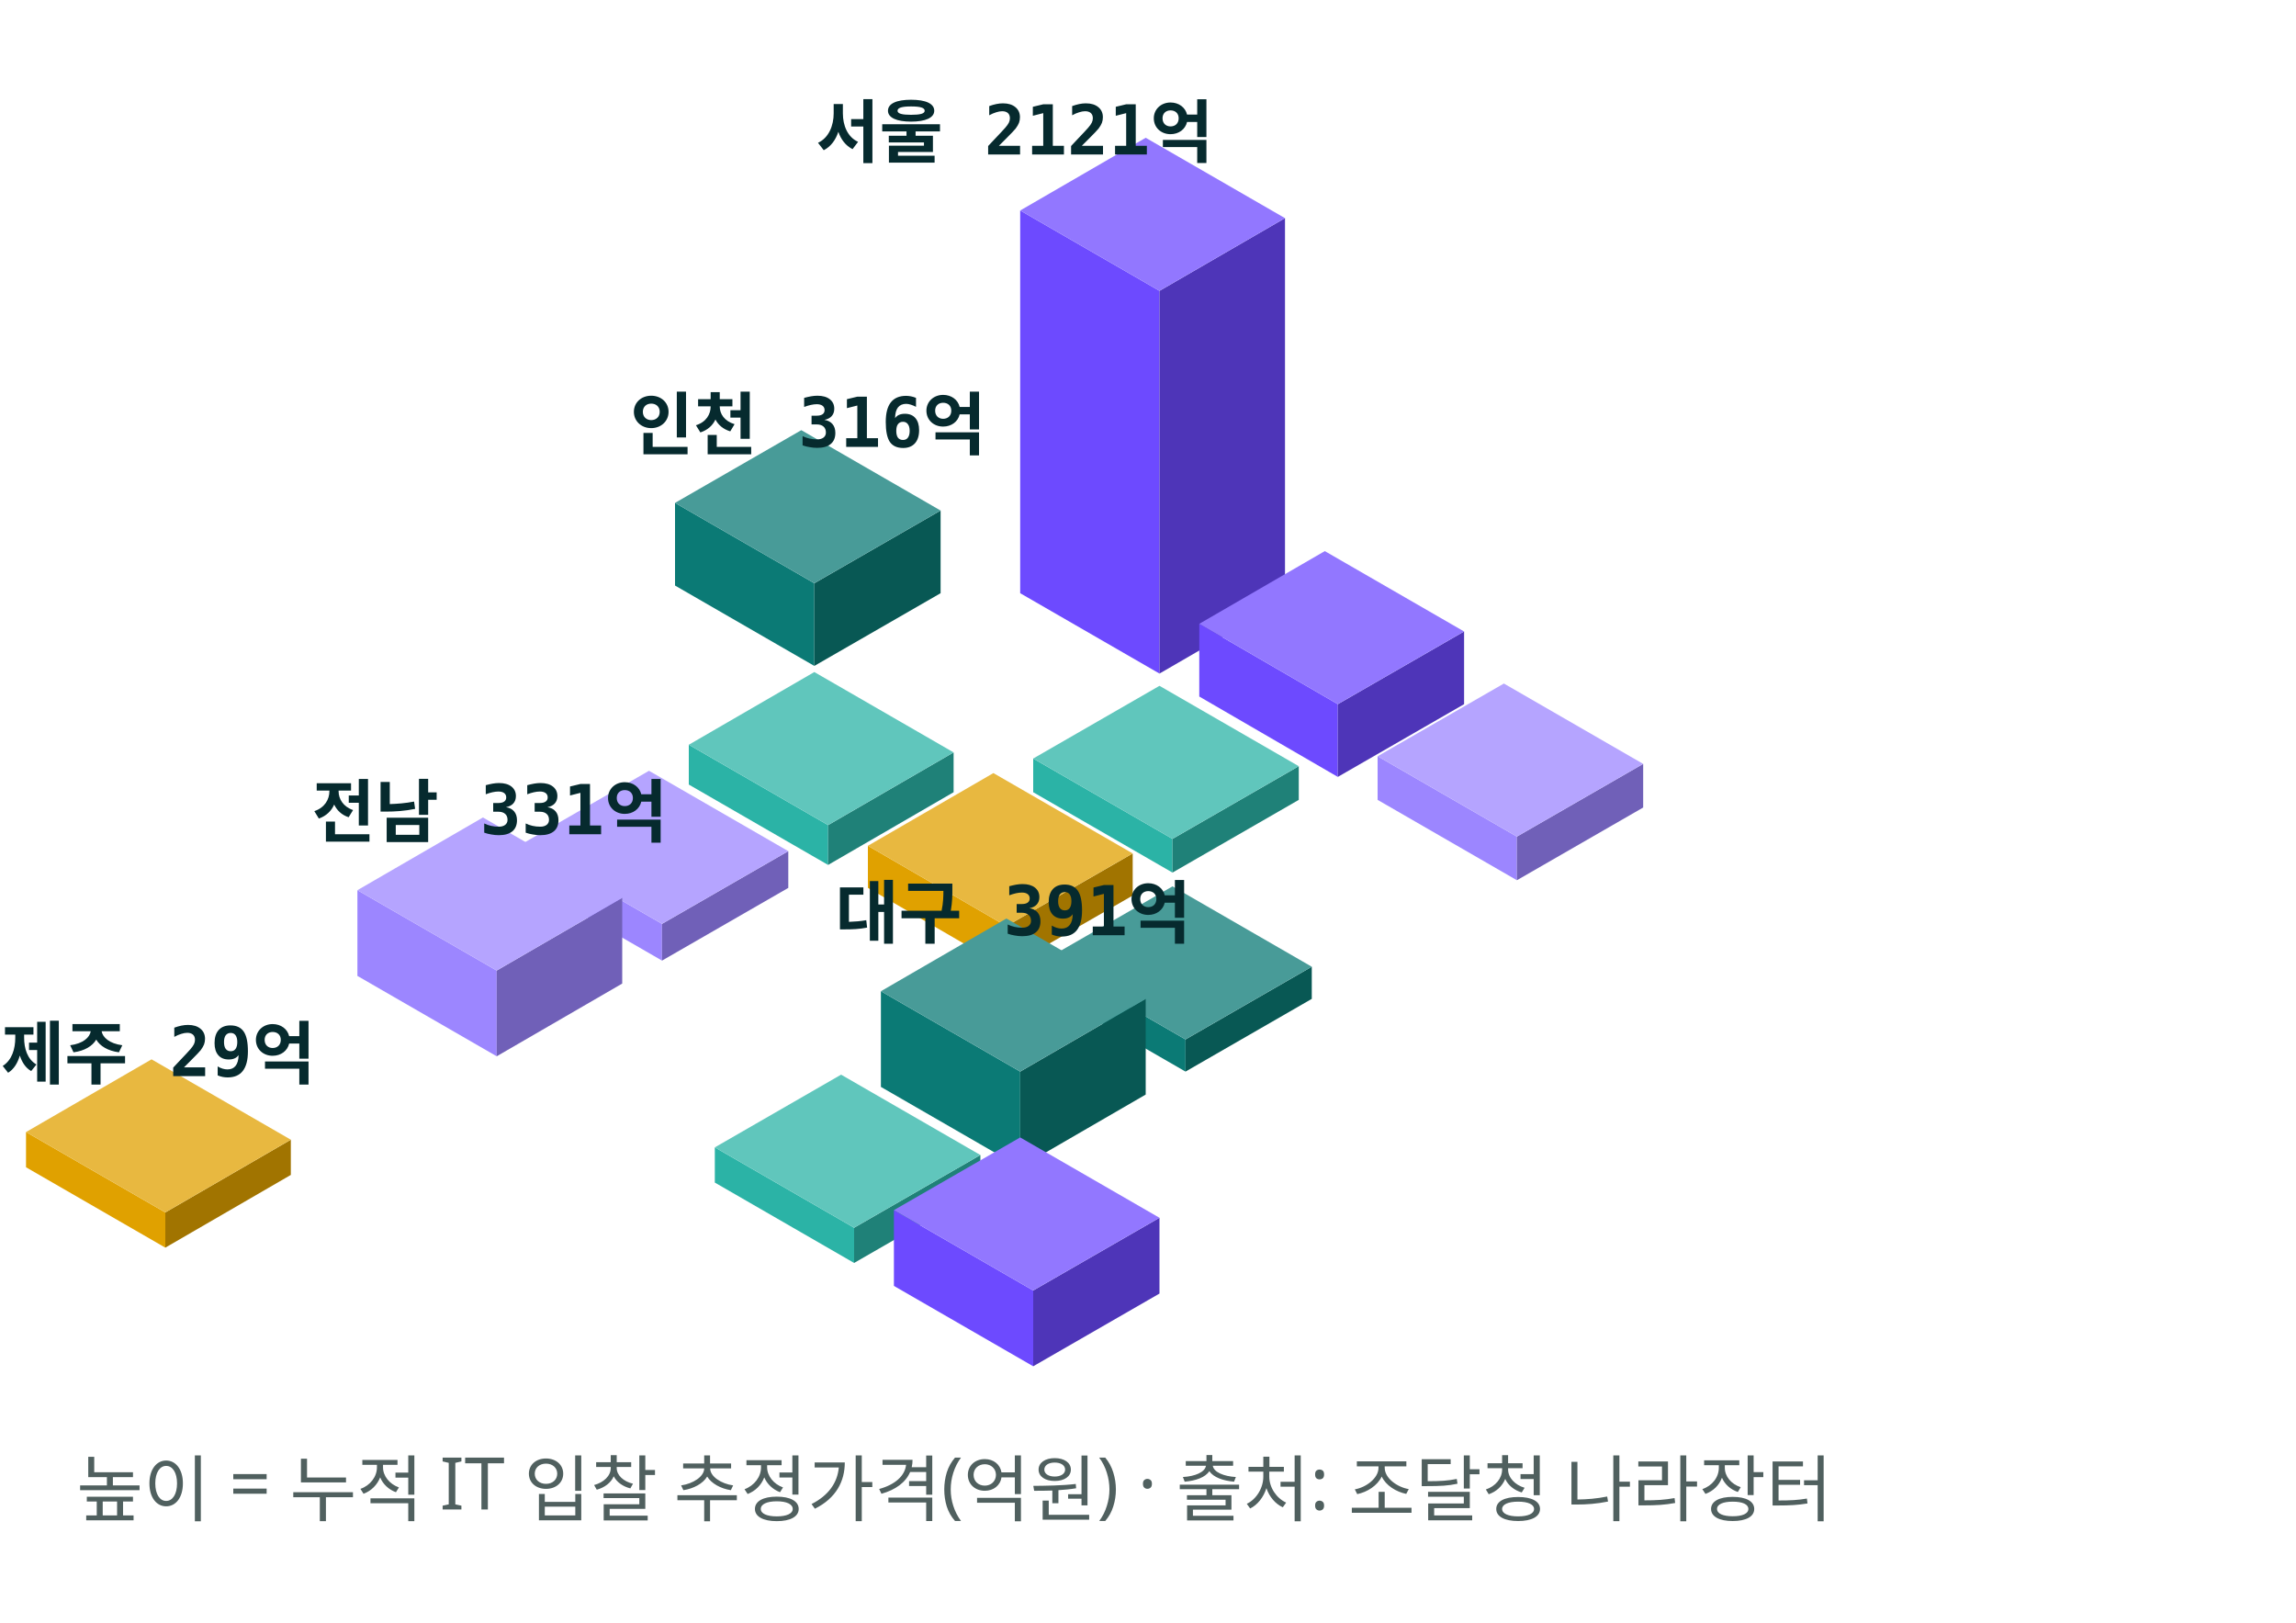
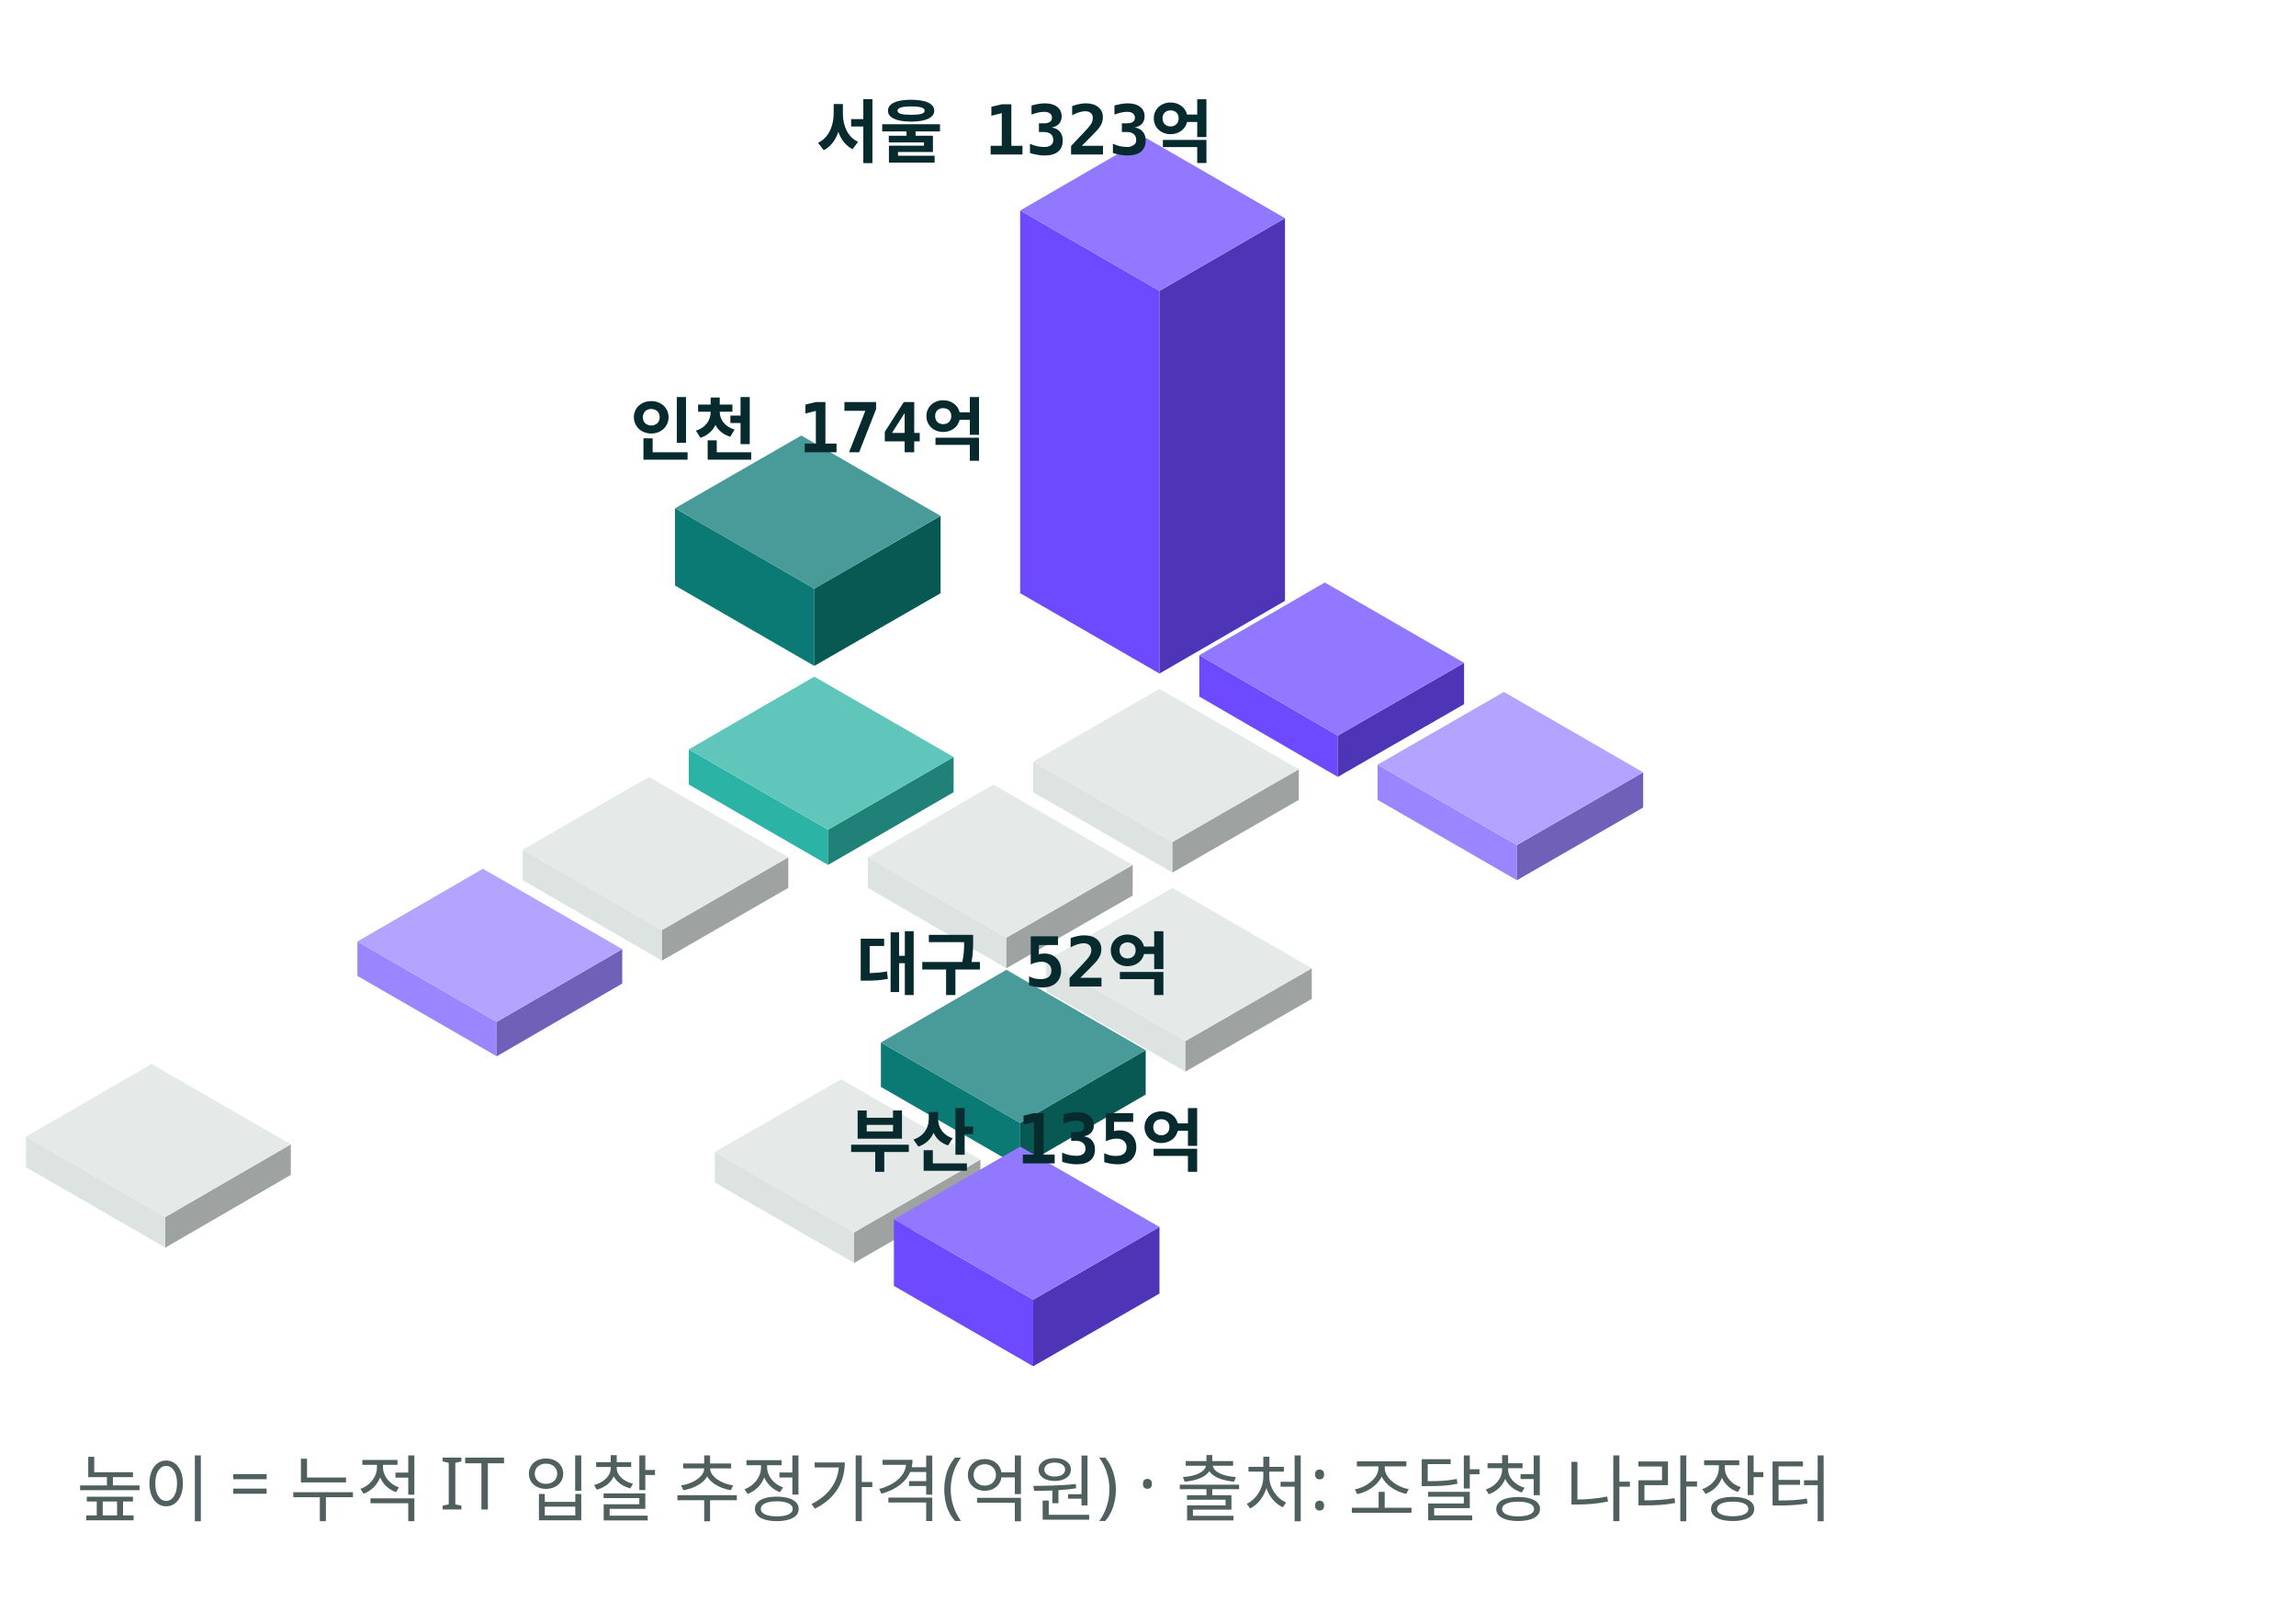
<svg xmlns="http://www.w3.org/2000/svg" viewBox="-148 -42 300 212" width="100%" role="img" aria-label="지역별 IT 공공입찰 추정예산 분포 (억원)">
  <style>.qti-t{font-family:"Roboto Mono",ui-monospace,monospace;font-weight:700;fill:#062A2E}.qti-m{font-family:"SUIT","Apple SD Gothic Neo",sans-serif;fill:#50605F}.qti-h{font-family:"Wanted Sans","SUIT","Apple SD Gothic Neo",sans-serif;font-weight:700;fill:#062A2E}@media(prefers-color-scheme:dark){.qti-t,.qti-h{fill:#E9F5F3}.qti-m{fill:#8FA5A3}}</style>
  <g>
-     <polygon points="-59.8,34.5 -41.6,45.0 -41.6,34.2 -59.8,23.7" fill="#0B7A75" />
-     <polygon points="-25.1,35.5 -41.6,45.0 -41.6,34.2 -25.1,24.7" fill="#085854" />
-     <polygon points="-43.3,14.2 -25.1,24.7 -41.6,34.2 -59.8,23.7" fill="#489b98" />
+     <polygon points="-59.8,34.5 -41.6,45.0 -41.6,34.9 -59.8,24.4" fill="#0B7A75" />
+     <polygon points="-25.1,35.5 -41.6,45.0 -41.6,34.9 -25.1,25.4" fill="#085854" />
+     <polygon points="-43.3,14.9 -25.1,25.4 -41.6,34.9 -59.8,24.4" fill="#489b98" />
  </g>
-   <text x="-42.4" y="16.7" text-anchor="middle" class="qti-t" font-size="9">인천 316억</text>
+   <text x="-42.4" y="17.4" text-anchor="middle" class="qti-t" font-size="9">인천 174억</text>
  <g>
    <polygon points="-14.7,35.5 3.5,46.0 3.5,-4.0 -14.7,-14.5" fill="#6D4AFF" />
    <polygon points="19.9,36.5 3.5,46.0 3.5,-4.0 19.9,-13.5" fill="#4e35b8" />
    <polygon points="1.7,-24.0 19.9,-13.5 3.5,-4.0 -14.7,-14.5" fill="#9277ff" />
  </g>
-   <text x="-15.4" y="-21.5" text-anchor="middle" class="qti-t" font-size="9">서울 2121억</text>
+   <text x="-15.4" y="-21.5" text-anchor="middle" class="qti-t" font-size="9">서울 1323억</text>
  <g>
-     <polygon points="8.7,49.0 26.8,59.5 26.8,50.0 8.7,39.5" fill="#6D4AFF" />
-     <polygon points="43.3,50.0 26.8,59.5 26.8,50.0 43.3,40.5" fill="#4e35b8" />
-     <polygon points="25.1,30.0 43.3,40.5 26.8,50.0 8.7,39.5" fill="#9277ff" />
+     <polygon points="8.7,49.0 26.8,59.5 26.8,54.1 8.7,43.6" fill="#6D4AFF" />
+     <polygon points="43.3,50.0 26.8,59.5 26.8,54.1 43.3,44.6" fill="#4e35b8" />
+     <polygon points="25.1,34.1 43.3,44.6 26.8,54.1 8.7,43.6" fill="#9277ff" />
  </g>
  <g>
-     <polygon points="-58.0,60.5 -39.8,71.0 -39.8,65.8 -58.0,55.3" fill="#2BB3A6" />
-     <polygon points="-23.4,61.5 -39.8,71.0 -39.8,65.8 -23.4,56.3" fill="#1f8178" />
-     <polygon points="-41.6,45.8 -23.4,56.3 -39.8,65.8 -58.0,55.3" fill="#60c6bc" />
+     <polygon points="-58.0,60.5 -39.8,71.0 -39.8,66.4 -58.0,55.9" fill="#2BB3A6" />
+     <polygon points="-23.4,61.5 -39.8,71.0 -39.8,66.4 -23.4,56.9" fill="#1f8178" />
+     <polygon points="-41.6,46.4 -23.4,56.9 -39.8,66.4 -58.0,55.9" fill="#60c6bc" />
  </g>
  <g>
-     <polygon points="-13.0,61.5 5.2,72.0 5.2,67.6 -13.0,57.1" fill="#2BB3A6" />
-     <polygon points="21.7,62.5 5.2,72.0 5.2,67.6 21.7,58.1" fill="#1f8178" />
-     <polygon points="3.5,47.6 21.7,58.1 5.2,67.6 -13.0,57.1" fill="#60c6bc" />
+     <polygon points="-13.0,61.5 5.2,72.0 5.2,68.0 -13.0,57.5" fill="#DCE3E1" />
+     <polygon points="21.7,62.5 5.2,72.0 5.2,68.0 21.7,58.5" fill="#9ea3a2" />
+     <polygon points="3.5,48.0 21.7,58.5 5.2,68.0 -13.0,57.5" fill="#e5eae8" />
  </g>
  <g>
-     <polygon points="32.0,62.5 50.2,73.0 50.2,67.3 32.0,56.8" fill="#9C86FF" />
-     <polygon points="66.7,63.5 50.2,73.0 50.2,67.3 66.7,57.8" fill="#7060b8" />
-     <polygon points="48.5,47.3 66.7,57.8 50.2,67.3 32.0,56.8" fill="#b5a4ff" />
+     <polygon points="32.0,62.5 50.2,73.0 50.2,68.4 32.0,57.9" fill="#9C86FF" />
+     <polygon points="66.7,63.5 50.2,73.0 50.2,68.4 66.7,58.9" fill="#7060b8" />
+     <polygon points="48.5,48.4 66.7,58.9 50.2,68.4 32.0,57.9" fill="#b5a4ff" />
  </g>
  <g>
-     <polygon points="-79.7,73.0 -61.5,83.5 -61.5,78.7 -79.7,68.2" fill="#9C86FF" />
-     <polygon points="-45.0,74.0 -61.5,83.5 -61.5,78.7 -45.0,69.2" fill="#7060b8" />
-     <polygon points="-63.2,58.7 -45.0,69.2 -61.5,78.7 -79.7,68.2" fill="#b5a4ff" />
+     <polygon points="-79.7,73.0 -61.5,83.5 -61.5,79.5 -79.7,69.0" fill="#DCE3E1" />
+     <polygon points="-45.0,74.0 -61.5,83.5 -61.5,79.5 -45.0,70.0" fill="#9ea3a2" />
+     <polygon points="-63.2,59.5 -45.0,70.0 -61.5,79.5 -79.7,69.0" fill="#e5eae8" />
  </g>
  <g>
-     <polygon points="-34.6,74.0 -16.5,84.5 -16.5,79.0 -34.6,68.5" fill="#E0A100" />
-     <polygon points="0.0,75.0 -16.5,84.5 -16.5,79.0 0.0,69.5" fill="#a17400" />
-     <polygon points="-18.2,59.0 0.0,69.5 -16.5,79.0 -34.6,68.5" fill="#e8b840" />
+     <polygon points="-34.6,74.0 -16.5,84.5 -16.5,80.5 -34.6,70.0" fill="#DCE3E1" />
+     <polygon points="0.0,75.0 -16.5,84.5 -16.5,80.5 0.0,71.0" fill="#9ea3a2" />
+     <polygon points="-18.2,60.5 0.0,71.0 -16.5,80.5 -34.6,70.0" fill="#e5eae8" />
  </g>
  <g>
-     <polygon points="-101.3,85.5 -83.1,96.0 -83.1,84.8 -101.3,74.3" fill="#9C86FF" />
-     <polygon points="-66.7,86.5 -83.1,96.0 -83.1,84.8 -66.7,75.3" fill="#7060b8" />
-     <polygon points="-84.9,64.8 -66.7,75.3 -83.1,84.8 -101.3,74.3" fill="#b5a4ff" />
-   </g>
-   <text x="-84.0" y="67.3" text-anchor="middle" class="qti-t" font-size="9">전남 331억</text>
-   <g>
-     <polygon points="-11.3,87.5 6.9,98.0 6.9,93.8 -11.3,83.3" fill="#0B7A75" />
-     <polygon points="23.4,88.5 6.9,98.0 6.9,93.8 23.4,84.3" fill="#085854" />
-     <polygon points="5.2,73.8 23.4,84.3 6.9,93.8 -11.3,83.3" fill="#489b98" />
+     <polygon points="-101.3,85.5 -83.1,96.0 -83.1,91.5 -101.3,81.0" fill="#9C86FF" />
+     <polygon points="-66.7,86.5 -83.1,96.0 -83.1,91.5 -66.7,82.0" fill="#7060b8" />
+     <polygon points="-84.9,71.5 -66.7,82.0 -83.1,91.5 -101.3,81.0" fill="#b5a4ff" />
  </g>
  <g>
-     <polygon points="-32.9,100.0 -14.7,110.5 -14.7,98.0 -32.9,87.5" fill="#0B7A75" />
-     <polygon points="1.7,101.0 -14.7,110.5 -14.7,98.0 1.7,88.5" fill="#085854" />
-     <polygon points="-16.5,78.0 1.7,88.5 -14.7,98.0 -32.9,87.5" fill="#489b98" />
-   </g>
-   <text x="-15.6" y="80.5" text-anchor="middle" class="qti-t" font-size="9">대구 391억</text>
-   <g>
-     <polygon points="-144.6,110.5 -126.4,121.0 -126.4,116.4 -144.6,105.9" fill="#E0A100" />
-     <polygon points="-110.0,111.5 -126.4,121.0 -126.4,116.4 -110.0,106.9" fill="#a17400" />
-     <polygon points="-128.2,96.4 -110.0,106.9 -126.4,116.4 -144.6,105.9" fill="#e8b840" />
-   </g>
-   <text x="-127.3" y="98.9" text-anchor="middle" class="qti-t" font-size="9">제주 29억</text>
-   <g>
-     <polygon points="-54.6,112.5 -36.4,123.0 -36.4,118.4 -54.6,107.9" fill="#2BB3A6" />
-     <polygon points="-19.9,113.5 -36.4,123.0 -36.4,118.4 -19.9,108.9" fill="#1f8178" />
-     <polygon points="-38.1,98.4 -19.9,108.9 -36.4,118.4 -54.6,107.9" fill="#60c6bc" />
+     <polygon points="-11.3,87.5 6.9,98.0 6.9,94.0 -11.3,83.5" fill="#DCE3E1" />
+     <polygon points="23.4,88.5 6.9,98.0 6.9,94.0 23.4,84.5" fill="#9ea3a2" />
+     <polygon points="5.2,74.0 23.4,84.5 6.9,94.0 -11.3,83.5" fill="#e5eae8" />
  </g>
  <g>
-     <polygon points="-31.2,126.0 -13.0,136.5 -13.0,126.6 -31.2,116.1" fill="#6D4AFF" />
-     <polygon points="3.5,127.0 -13.0,136.5 -13.0,126.6 3.5,117.1" fill="#4e35b8" />
-     <polygon points="-14.7,106.6 3.5,117.1 -13.0,126.6 -31.2,116.1" fill="#9277ff" />
+     <polygon points="-32.9,100.0 -14.7,110.5 -14.7,104.7 -32.9,94.2" fill="#0B7A75" />
+     <polygon points="1.7,101.0 -14.7,110.5 -14.7,104.7 1.7,95.2" fill="#085854" />
+     <polygon points="-16.5,84.7 1.7,95.2 -14.7,104.7 -32.9,94.2" fill="#489b98" />
  </g>
+   <text x="-15.6" y="87.2" text-anchor="middle" class="qti-t" font-size="9">대구 52억</text>
+   <g>
+     <polygon points="-144.6,110.5 -126.4,121.0 -126.4,117.0 -144.6,106.5" fill="#DCE3E1" />
+     <polygon points="-110.0,111.5 -126.4,121.0 -126.4,117.0 -110.0,107.5" fill="#9ea3a2" />
+     <polygon points="-128.2,97.0 -110.0,107.5 -126.4,117.0 -144.6,106.5" fill="#e5eae8" />
+   </g>
+   <g>
+     <polygon points="-54.6,112.5 -36.4,123.0 -36.4,119.0 -54.6,108.5" fill="#DCE3E1" />
+     <polygon points="-19.9,113.5 -36.4,123.0 -36.4,119.0 -19.9,109.5" fill="#9ea3a2" />
+     <polygon points="-38.1,99.0 -19.9,109.5 -36.4,119.0 -54.6,108.5" fill="#e5eae8" />
+   </g>
+   <g>
+     <polygon points="-31.2,126.0 -13.0,136.5 -13.0,127.8 -31.2,117.3" fill="#6D4AFF" />
+     <polygon points="3.5,127.0 -13.0,136.5 -13.0,127.8 3.5,118.3" fill="#4e35b8" />
+     <polygon points="-14.7,107.8 3.5,118.3 -13.0,127.8 -31.2,117.3" fill="#9277ff" />
+   </g>
+   <text x="-13.9" y="110.3" text-anchor="middle" class="qti-t" font-size="9">부산 135억</text>
  <text x="-138" y="156" class="qti-m" font-size="9.5">높이 = 누적 IT 입찰 추정가격(억원) · 출처: 조달청 나라장터</text>
</svg>
